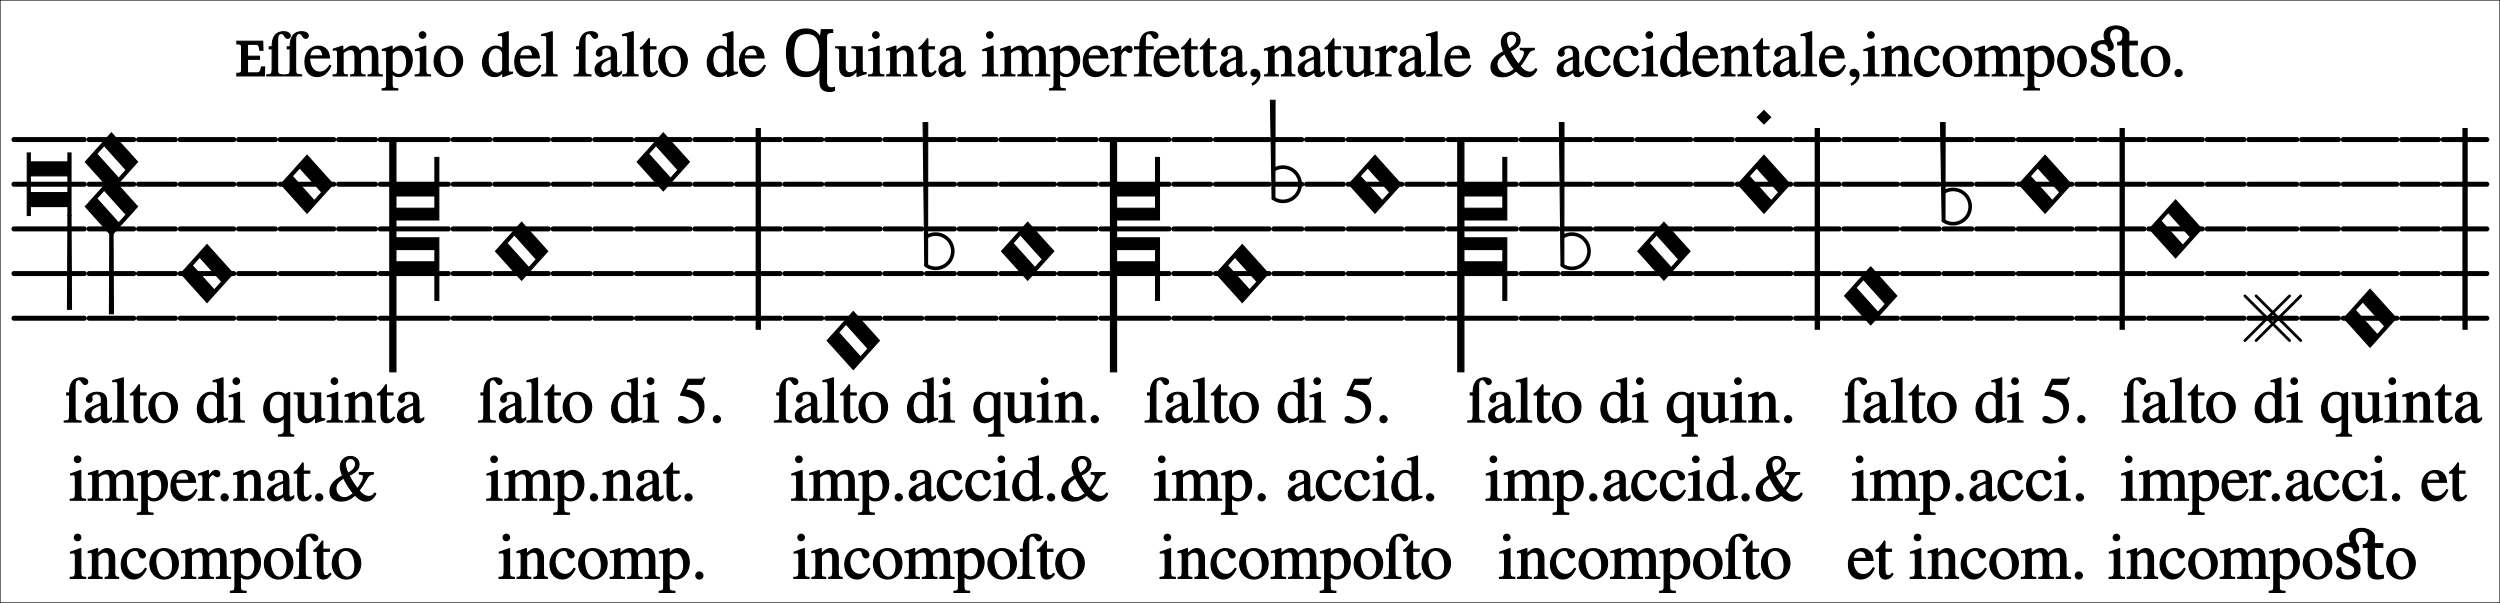
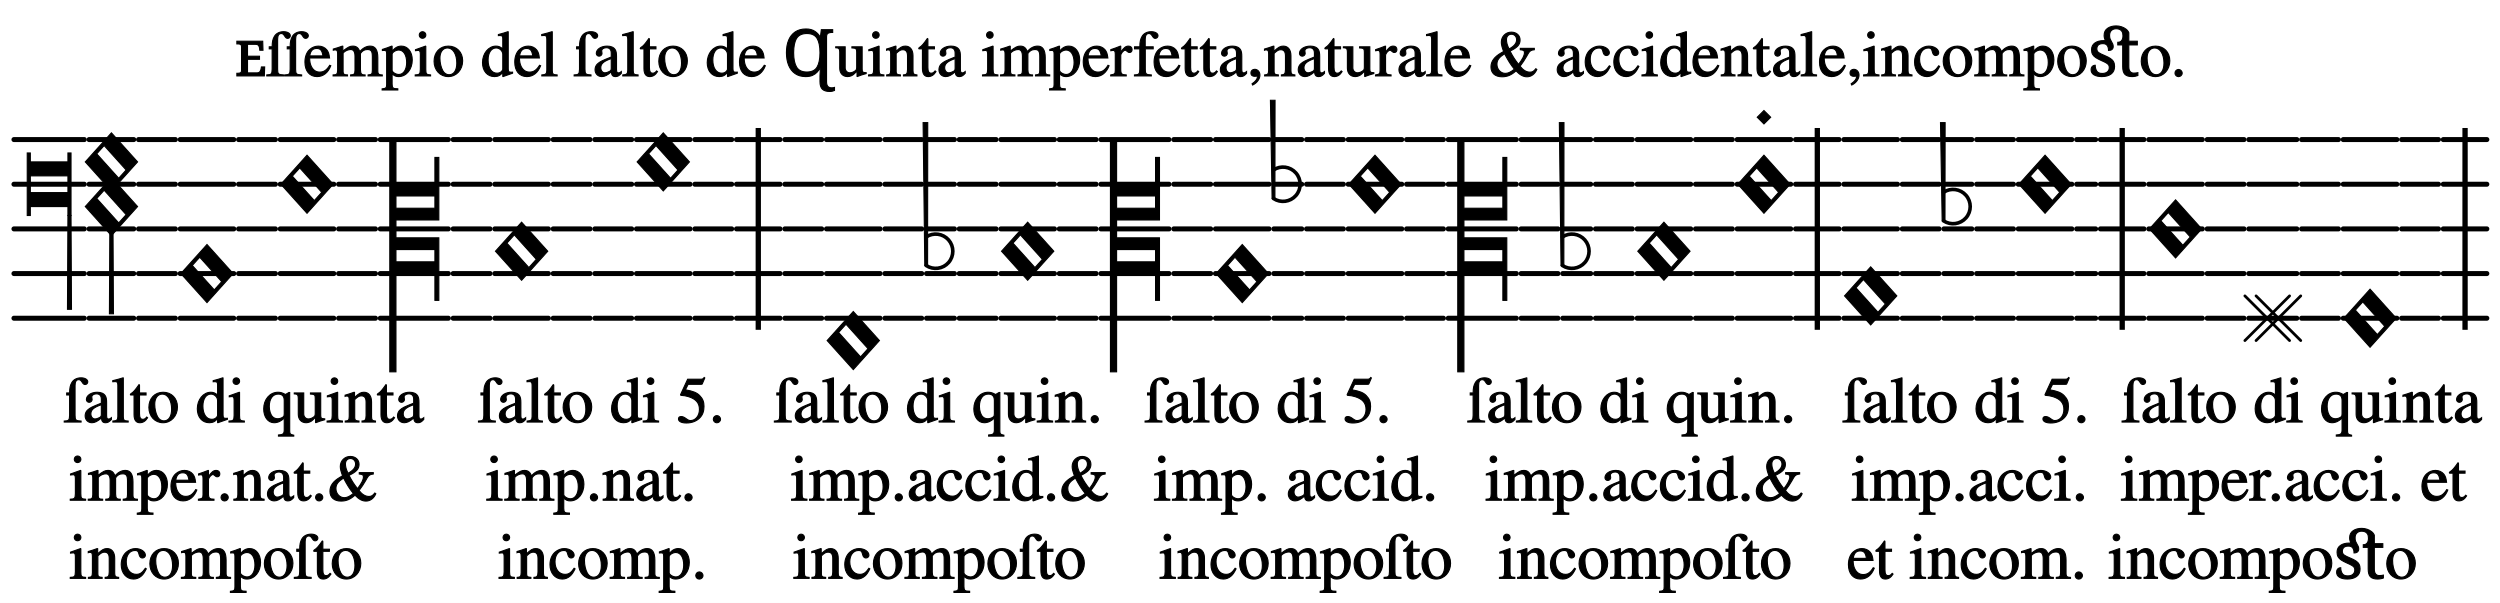
<svg xmlns="http://www.w3.org/2000/svg" xmlns:xlink="http://www.w3.org/1999/xlink" stroke="black" width="1119.5" viewBox="0 0 2239.0 540.0" id="b1-c37-m1-a" version="1.1">
-   <rect width="100%" height="100%" fill="white" />
+   <rect width="100%" height="100%" fill="white" stroke-width="0" />
  <defs>
    <g id="semibrevis-1">
      <line x1="2.5" y1="35.0" x2="50.5" y2="35.0" stroke-width="4.5" stroke-linecap="round" />
      <line x1="2.5" y1="75.0" x2="50.5" y2="75.0" stroke-width="4.5" stroke-linecap="round" />
      <line x1="2.5" y1="115.0" x2="50.5" y2="115.0" stroke-width="4.5" stroke-linecap="round" />
      <line x1="2.5" y1="155.0" x2="50.5" y2="155.0" stroke-width="4.5" stroke-linecap="round" />
      <line x1="2.5" y1="195.0" x2="50.5" y2="195.0" stroke-width="4.5" stroke-linecap="round" />
      <path fill-rule="evenodd" fill="black" d="M26.5 221.0 L3.1 195.0 L26.5 169.0 L49.9 195.0 zM33.022 209.665 L13.302 187.753 L19.978 180.335 L39.698 202.247 z" />
    </g>
    <g id="sharp-1">
      <line x1="2.5" y1="35.0" x2="45.5" y2="35.0" stroke-width="4.5" stroke-linecap="round" />
      <line x1="2.5" y1="75.0" x2="45.5" y2="75.0" stroke-width="4.5" stroke-linecap="round" />
      <line x1="2.5" y1="115.0" x2="45.5" y2="115.0" stroke-width="4.5" stroke-linecap="round" />
      <line x1="2.5" y1="155.0" x2="45.5" y2="155.0" stroke-width="4.5" stroke-linecap="round" />
      <line x1="2.5" y1="195.0" x2="45.5" y2="195.0" stroke-width="4.5" stroke-linecap="round" />
      <line x1="49.0" y1="215.0" x2="9.0" y2="175.0" stroke-width="2.5" stroke-linecap="round" />
      <line x1="49.0" y1="175.0" x2="9.0" y2="215.0" stroke-width="2.5" stroke-linecap="round" />
      <line x1="39.0" y1="215.0" x2="-1.0" y2="175.0" stroke-width="2.5" stroke-linecap="round" />
      <line x1="39.0" y1="175.0" x2="-1.0" y2="215.0" stroke-width="2.5" stroke-linecap="round" />
    </g>
    <g id="semibrevis-5">
      <line x1="2.5" y1="35.0" x2="50.5" y2="35.0" stroke-width="4.5" stroke-linecap="round" />
      <line x1="2.5" y1="75.0" x2="50.5" y2="75.0" stroke-width="4.5" stroke-linecap="round" />
      <line x1="2.5" y1="115.0" x2="50.5" y2="115.0" stroke-width="4.5" stroke-linecap="round" />
      <line x1="2.5" y1="155.0" x2="50.5" y2="155.0" stroke-width="4.5" stroke-linecap="round" />
      <line x1="2.5" y1="195.0" x2="50.5" y2="195.0" stroke-width="4.5" stroke-linecap="round" />
      <path fill-rule="evenodd" fill="black" d="M26.5 141.0 L3.1 115.0 L26.5 89.0 L49.9 115.0 zM33.022 129.665 L13.302 107.753 L19.978 100.335 L39.698 122.247 z" />
    </g>
    <g id="blank-22">
      <line x1="2.5" y1="35.0" x2="19.5" y2="35.0" stroke-width="4.5" stroke-linecap="round" />
      <line x1="2.5" y1="75.0" x2="19.5" y2="75.0" stroke-width="4.5" stroke-linecap="round" />
      <line x1="2.5" y1="115.0" x2="19.5" y2="115.0" stroke-width="4.5" stroke-linecap="round" />
      <line x1="2.5" y1="155.0" x2="19.5" y2="155.0" stroke-width="4.5" stroke-linecap="round" />
      <line x1="2.5" y1="195.0" x2="19.5" y2="195.0" stroke-width="4.5" stroke-linecap="round" />
    </g>
    <g id="flat-6">
      <line x1="2.5" y1="35.0" x2="27.5" y2="35.0" stroke-width="4.5" stroke-linecap="round" />
      <line x1="2.5" y1="75.0" x2="27.5" y2="75.0" stroke-width="4.5" stroke-linecap="round" />
      <line x1="2.5" y1="115.0" x2="27.5" y2="115.0" stroke-width="4.5" stroke-linecap="round" />
      <line x1="2.5" y1="155.0" x2="27.5" y2="155.0" stroke-width="4.5" stroke-linecap="round" />
      <line x1="2.5" y1="195.0" x2="27.5" y2="195.0" stroke-width="4.5" stroke-linecap="round" />
      <path stroke="black" fill="none" stroke-width="3.25" stroke-linecap="round" d="M2.2 107.8 A15.36 15.36 0 1 0 2.2 82.2 " />
      <path fill="black" d="M0.95 107.8 L3.45 107.8 L3.575 19.8 L-0.55 19.8 z" />
    </g>
    <g id="semibrevis-2">
      <line x1="2.5" y1="35.0" x2="50.5" y2="35.0" stroke-width="4.5" stroke-linecap="round" />
      <line x1="2.5" y1="75.0" x2="50.5" y2="75.0" stroke-width="4.5" stroke-linecap="round" />
      <line x1="2.5" y1="115.0" x2="50.5" y2="115.0" stroke-width="4.5" stroke-linecap="round" />
      <line x1="2.5" y1="155.0" x2="50.5" y2="155.0" stroke-width="4.5" stroke-linecap="round" />
      <line x1="2.5" y1="195.0" x2="50.5" y2="195.0" stroke-width="4.5" stroke-linecap="round" />
      <path fill-rule="evenodd" fill="black" d="M26.5 201.0 L3.1 175.0 L26.5 149.0 L49.9 175.0 zM33.022 189.665 L13.302 167.753 L19.978 160.335 L39.698 182.247 z" />
    </g>
    <g id="semibrevis-dot-7">
      <line x1="2.5" y1="35.0" x2="50.5" y2="35.0" stroke-width="4.5" stroke-linecap="round" />
      <line x1="2.5" y1="75.0" x2="50.5" y2="75.0" stroke-width="4.5" stroke-linecap="round" />
      <line x1="2.5" y1="115.0" x2="50.5" y2="115.0" stroke-width="4.5" stroke-linecap="round" />
      <line x1="2.5" y1="155.0" x2="50.5" y2="155.0" stroke-width="4.5" stroke-linecap="round" />
      <line x1="2.5" y1="195.0" x2="50.5" y2="195.0" stroke-width="4.5" stroke-linecap="round" />
      <path fill-rule="evenodd" fill="black" d="M26.5 101.0 L3.1 75.0 L26.5 49.0 L49.9 75.0 zM33.022 89.665 L13.302 67.753 L19.978 60.335 L39.698 82.247 z" />
      <path fill="black" d="M26.5 21.0 L20.5 15.0 L26.5 9.0 L32.5 15.0 z" />
    </g>
    <g id="flat-7">
      <line x1="2.5" y1="35.0" x2="27.5" y2="35.0" stroke-width="4.5" stroke-linecap="round" />
      <line x1="2.5" y1="75.0" x2="27.5" y2="75.0" stroke-width="4.5" stroke-linecap="round" />
      <line x1="2.5" y1="115.0" x2="27.5" y2="115.0" stroke-width="4.5" stroke-linecap="round" />
      <line x1="2.5" y1="155.0" x2="27.5" y2="155.0" stroke-width="4.5" stroke-linecap="round" />
      <line x1="2.5" y1="195.0" x2="27.5" y2="195.0" stroke-width="4.5" stroke-linecap="round" />
      <path stroke="black" fill="none" stroke-width="3.25" stroke-linecap="round" d="M2.2 87.8 A15.36 15.36 0 1 0 2.2 62.2 " />
      <path fill="black" d="M0.95 87.8 L3.45 87.8 L3.575 -0.2 L-0.55 -0.2 z" />
    </g>
    <g id="flat-4">
      <line x1="2.5" y1="35.0" x2="27.5" y2="35.0" stroke-width="4.5" stroke-linecap="round" />
      <line x1="2.5" y1="75.0" x2="27.5" y2="75.0" stroke-width="4.5" stroke-linecap="round" />
      <line x1="2.5" y1="115.0" x2="27.5" y2="115.0" stroke-width="4.5" stroke-linecap="round" />
      <line x1="2.5" y1="155.0" x2="27.5" y2="155.0" stroke-width="4.5" stroke-linecap="round" />
      <line x1="2.5" y1="195.0" x2="27.5" y2="195.0" stroke-width="4.5" stroke-linecap="round" />
      <path stroke="black" fill="none" stroke-width="3.25" stroke-linecap="round" d="M2.2 147.8 A15.36 15.36 0 1 0 2.2 122.2 " />
      <path fill="black" d="M0.95 147.8 L3.45 147.8 L3.575 19.8 L-0.55 19.8 z" />
    </g>
    <g id="semibrevis-0">
      <line x1="2.5" y1="35.0" x2="50.5" y2="35.0" stroke-width="4.5" stroke-linecap="round" />
      <line x1="2.5" y1="75.0" x2="50.5" y2="75.0" stroke-width="4.5" stroke-linecap="round" />
      <line x1="2.5" y1="115.0" x2="50.5" y2="115.0" stroke-width="4.5" stroke-linecap="round" />
      <line x1="2.5" y1="155.0" x2="50.5" y2="155.0" stroke-width="4.5" stroke-linecap="round" />
      <line x1="2.5" y1="195.0" x2="50.5" y2="195.0" stroke-width="4.5" stroke-linecap="round" />
      <path fill-rule="evenodd" fill="black" d="M26.5 241.0 L3.1 215.0 L26.5 189.0 L49.9 215.0 zM33.022 229.665 L13.302 207.753 L19.978 200.335 L39.698 222.247 z" />
    </g>
    <g id="simple-barline">
      <line x1="2.5" y1="35.0" x2="41.5" y2="35.0" stroke-width="4.5" stroke-linecap="round" />
      <line x1="2.5" y1="75.0" x2="41.5" y2="75.0" stroke-width="4.5" stroke-linecap="round" />
      <line x1="2.5" y1="115.0" x2="41.5" y2="115.0" stroke-width="4.5" stroke-linecap="round" />
      <line x1="2.5" y1="155.0" x2="41.5" y2="155.0" stroke-width="4.5" stroke-linecap="round" />
      <line x1="2.5" y1="195.0" x2="41.5" y2="195.0" stroke-width="4.5" stroke-linecap="round" />
      <line x1="22.0" y1="203.0" x2="22.0" y2="27.0" stroke-width="4.75" stroke-linecap="square" />
    </g>
    <g id="semibrevis-8">
      <line x1="2.5" y1="35.0" x2="50.5" y2="35.0" stroke-width="4.5" stroke-linecap="round" />
      <line x1="2.5" y1="75.0" x2="50.5" y2="75.0" stroke-width="4.5" stroke-linecap="round" />
      <line x1="2.5" y1="115.0" x2="50.5" y2="115.0" stroke-width="4.5" stroke-linecap="round" />
      <line x1="2.5" y1="155.0" x2="50.5" y2="155.0" stroke-width="4.5" stroke-linecap="round" />
      <line x1="2.5" y1="195.0" x2="50.5" y2="195.0" stroke-width="4.5" stroke-linecap="round" />
      <path fill-rule="evenodd" fill="black" d="M26.5 81.0 L3.1 55.0 L26.5 29.0 L49.9 55.0 zM33.022 69.665 L13.302 47.753 L19.978 40.335 L39.698 62.247 z" />
    </g>
    <g id="semibrevis-4">
      <line x1="2.5" y1="35.0" x2="50.5" y2="35.0" stroke-width="4.5" stroke-linecap="round" />
      <line x1="2.5" y1="75.0" x2="50.5" y2="75.0" stroke-width="4.5" stroke-linecap="round" />
      <line x1="2.5" y1="115.0" x2="50.5" y2="115.0" stroke-width="4.5" stroke-linecap="round" />
      <line x1="2.5" y1="155.0" x2="50.5" y2="155.0" stroke-width="4.5" stroke-linecap="round" />
      <line x1="2.5" y1="195.0" x2="50.5" y2="195.0" stroke-width="4.5" stroke-linecap="round" />
      <path fill-rule="evenodd" fill="black" d="M26.5 161.0 L3.1 135.0 L26.5 109.0 L49.9 135.0 zM33.022 149.665 L13.302 127.753 L19.978 120.335 L39.698 142.247 z" />
    </g>
    <g id="c-clef-5">
      <line x1="2.5" y1="35.0" x2="63.5" y2="35.0" stroke-width="4.5" stroke-linecap="round" />
      <line x1="2.5" y1="75.0" x2="63.5" y2="75.0" stroke-width="4.5" stroke-linecap="round" />
      <line x1="2.5" y1="115.0" x2="63.5" y2="115.0" stroke-width="4.5" stroke-linecap="round" />
      <line x1="2.5" y1="155.0" x2="63.5" y2="155.0" stroke-width="4.5" stroke-linecap="round" />
      <line x1="2.5" y1="195.0" x2="63.5" y2="195.0" stroke-width="4.5" stroke-linecap="round" />
      <path fill-rule="evenodd" color="black" d="M11.05 35.0 L11.05 243.0 L16.55 243.0 L16.55 155.0 L51.45 155.0 L51.45 179.0 L54.95 179.0 L54.95 123.0 L16.55 123.0 L16.55 107.0 L54.95 107.0 L54.95 51.0 L51.45 51.0 L51.45 75.0 L16.55 75.0 L16.55 35.0 zM16.55 144.5 L51.45 144.5 L51.45 133.5 L16.55 133.5 zM16.55 96.5 L51.45 96.5 L51.45 85.5 L16.55 85.5 z" />
    </g>
    <g id="semibrevis-7">
      <line x1="2.5" y1="35.0" x2="50.5" y2="35.0" stroke-width="4.5" stroke-linecap="round" />
      <line x1="2.5" y1="75.0" x2="50.5" y2="75.0" stroke-width="4.5" stroke-linecap="round" />
      <line x1="2.5" y1="115.0" x2="50.5" y2="115.0" stroke-width="4.5" stroke-linecap="round" />
      <line x1="2.5" y1="155.0" x2="50.5" y2="155.0" stroke-width="4.5" stroke-linecap="round" />
      <line x1="2.5" y1="195.0" x2="50.5" y2="195.0" stroke-width="4.5" stroke-linecap="round" />
      <path fill-rule="evenodd" fill="black" d="M26.5 101.0 L3.1 75.0 L26.5 49.0 L49.9 75.0 zM33.022 89.665 L13.302 67.753 L19.978 60.335 L39.698 82.247 z" />
    </g>
    <g id="semibrevis-3">
      <line x1="2.5" y1="35.0" x2="50.5" y2="35.0" stroke-width="4.5" stroke-linecap="round" />
      <line x1="2.5" y1="75.0" x2="50.5" y2="75.0" stroke-width="4.5" stroke-linecap="round" />
      <line x1="2.5" y1="115.0" x2="50.5" y2="115.0" stroke-width="4.5" stroke-linecap="round" />
      <line x1="2.5" y1="155.0" x2="50.5" y2="155.0" stroke-width="4.5" stroke-linecap="round" />
      <line x1="2.5" y1="195.0" x2="50.5" y2="195.0" stroke-width="4.5" stroke-linecap="round" />
      <path fill-rule="evenodd" fill="black" d="M26.5 181.0 L3.1 155.0 L26.5 129.0 L49.9 155.0 zM33.022 169.665 L13.302 147.753 L19.978 140.335 L39.698 162.247 z" />
    </g>
    <g id="blank-38">
      <line x1="2.5" y1="35.0" x2="35.5" y2="35.0" stroke-width="4.5" stroke-linecap="round" />
      <line x1="2.5" y1="75.0" x2="35.5" y2="75.0" stroke-width="4.5" stroke-linecap="round" />
      <line x1="2.5" y1="115.0" x2="35.5" y2="115.0" stroke-width="4.5" stroke-linecap="round" />
      <line x1="2.5" y1="155.0" x2="35.5" y2="155.0" stroke-width="4.5" stroke-linecap="round" />
      <line x1="2.5" y1="195.0" x2="35.5" y2="195.0" stroke-width="4.5" stroke-linecap="round" />
    </g>
    <g id="f-clef-part-7">
      <line x1="2.5" y1="35.0" x2="42.5" y2="35.0" stroke-width="4.5" stroke-linecap="round" />
      <line x1="2.5" y1="75.0" x2="42.5" y2="75.0" stroke-width="4.5" stroke-linecap="round" />
      <line x1="2.5" y1="115.0" x2="42.5" y2="115.0" stroke-width="4.5" stroke-linecap="round" />
      <line x1="2.5" y1="155.0" x2="42.5" y2="155.0" stroke-width="4.5" stroke-linecap="round" />
      <line x1="2.5" y1="195.0" x2="42.5" y2="195.0" stroke-width="4.5" stroke-linecap="round" />
      <path fill="black" d="M21.125 107.0 L23.875 107.0 L24.288 191.0 L20.712 191.0 z" />
      <path fill-rule="evenodd" fill="black" d="M22.5 121.0 L-0.9 95.0 L22.5 69.0 L45.9 95.0 zM29.022 109.665 L9.302 87.753 L15.978 80.335 L35.698 102.247 z" />
      <path fill-rule="evenodd" fill="black" d="M22.5 81.0 L-0.9 55.0 L22.5 29.0 L45.9 55.0 zM29.022 69.665 L9.302 47.753 L15.978 40.335 L35.698 62.247 z" />
    </g>
    <g id="maxima-7">
      <line x1="2.5" y1="35.0" x2="65.5" y2="35.0" stroke-width="4.5" stroke-linecap="round" />
      <line x1="2.5" y1="75.0" x2="65.5" y2="75.0" stroke-width="4.5" stroke-linecap="round" />
      <line x1="2.5" y1="115.0" x2="65.5" y2="115.0" stroke-width="4.5" stroke-linecap="round" />
      <line x1="2.5" y1="155.0" x2="65.5" y2="155.0" stroke-width="4.5" stroke-linecap="round" />
      <line x1="2.5" y1="195.0" x2="65.5" y2="195.0" stroke-width="4.5" stroke-linecap="round" />
      <path fill-rule="evenodd" fill="black" d="M14.4 103.0 L14.4 47.0 L17.15 47.0 L17.15 95.0 L50.85 95.0 L50.85 47.0 L53.6 47.0 L53.6 103.0 L50.85 103.0 L50.85 55.0 L17.15 55.0 L17.15 103.0 zM17.15 67.5 L17.15 82.5 L50.85 82.5 L50.85 67.5 z" />
      <path fill="black" d="M50.85 103.0 L53.6 103.0 L54.012 187.0 L50.438 187.0 z" />
    </g>
  </defs>
-   <text x="1888" y="518" font-size="58" text-anchor="left" alignment-baseline="hanging" font-weight="normal" font-family="Times, serif" font-style="normal" stroke="black" fill="black">incompoﬆo</text>
-   <text x="1654" y="518" font-size="58" text-anchor="left" alignment-baseline="hanging" font-weight="normal" font-family="Times, serif" font-style="normal" stroke="black" fill="black">et incom.</text>
-   <text x="1342" y="518" font-size="58" text-anchor="left" alignment-baseline="hanging" font-weight="normal" font-family="Times, serif" font-style="normal" stroke="black" fill="black">incompoſto</text>
-   <text x="1038" y="518" font-size="58" text-anchor="left" alignment-baseline="hanging" font-weight="normal" font-family="Times, serif" font-style="normal" stroke="black" fill="black">incompoſto</text>
-   <text x="710" y="518" font-size="58" text-anchor="left" alignment-baseline="hanging" font-weight="normal" font-family="Times, serif" font-style="normal" stroke="black" fill="black">incompoſto</text>
-   <text x="446" y="518" font-size="58" text-anchor="left" alignment-baseline="hanging" font-weight="normal" font-family="Times, serif" font-style="normal" stroke="black" fill="black">incomp.</text>
-   <text x="62" y="518" font-size="58" text-anchor="left" alignment-baseline="hanging" font-weight="normal" font-family="Times, serif" font-style="normal" stroke="black" fill="black">incompoſto</text>
-   <text x="1899" y="448" font-size="58" text-anchor="left" alignment-baseline="hanging" font-weight="normal" font-family="Times, serif" font-style="normal" stroke="black" fill="black">imper.acci. et</text>
-   <text x="1658" y="448" font-size="58" text-anchor="left" alignment-baseline="hanging" font-weight="normal" font-family="Times, serif" font-style="normal" stroke="black" fill="black">imp.acci.</text>
-   <text x="1330" y="448" font-size="58" text-anchor="left" alignment-baseline="hanging" font-weight="normal" font-family="Times, serif" font-style="normal" stroke="black" fill="black">imp.accid.&amp;</text>
-   <text x="1033" y="448" font-size="58" text-anchor="left" alignment-baseline="hanging" font-weight="normal" font-family="Times, serif" font-style="normal" stroke="black" fill="black">imp. accid.</text>
-   <text x="708" y="448" font-size="58" text-anchor="left" alignment-baseline="hanging" font-weight="normal" font-family="Times, serif" font-style="normal" stroke="black" fill="black">imp.accid.&amp;</text>
-   <text x="435" y="448" font-size="58" text-anchor="left" alignment-baseline="hanging" font-weight="normal" font-family="Times, serif" font-style="normal" stroke="black" fill="black">imp.nat.</text>
-   <text x="62" y="448" font-size="58" text-anchor="left" alignment-baseline="hanging" font-weight="normal" font-family="Times, serif" font-style="normal" stroke="black" fill="black">imper.nat.&amp;</text>
-   <text x="1901" y="378" font-size="58" text-anchor="left" alignment-baseline="hanging" font-weight="normal" font-family="Times, serif" font-style="normal" stroke="black" fill="black">ſalto di quinta</text>
-   <text x="1651" y="378" font-size="58" text-anchor="left" alignment-baseline="hanging" font-weight="normal" font-family="Times, serif" font-style="normal" stroke="black" fill="black">ſalto di 5.</text>
-   <text x="1315" y="378" font-size="58" text-anchor="left" alignment-baseline="hanging" font-weight="normal" font-family="Times, serif" font-style="normal" stroke="black" fill="black">ſalto di quin.</text>
-   <text x="1026" y="378" font-size="58" text-anchor="left" alignment-baseline="hanging" font-weight="normal" font-family="Times, serif" font-style="normal" stroke="black" fill="black">ſalto di 5.</text>
-   <text x="694" y="378" font-size="58" text-anchor="left" alignment-baseline="hanging" font-weight="normal" font-family="Times, serif" font-style="normal" stroke="black" fill="black">ſalto di quin.</text>
-   <text x="429" y="378" font-size="58" text-anchor="left" alignment-baseline="hanging" font-weight="normal" font-family="Times, serif" font-style="normal" stroke="black" fill="black">ſalto di 5.</text>
-   <text x="58" y="378" font-size="58" text-anchor="left" alignment-baseline="hanging" font-weight="normal" font-family="Times, serif" font-style="normal" stroke="black" fill="black">ſalto di quinta</text>
+   <text x="1888" y="518" font-size="58" text-anchor="left" alignment-baseline="baseline" font-weight="normal" font-family="Times, serif" font-style="normal" stroke="black" fill="black">incompoﬆo</text>
+   <text x="1654" y="518" font-size="58" text-anchor="left" alignment-baseline="baseline" font-weight="normal" font-family="Times, serif" font-style="normal" stroke="black" fill="black">et incom.</text>
+   <text x="1342" y="518" font-size="58" text-anchor="left" alignment-baseline="baseline" font-weight="normal" font-family="Times, serif" font-style="normal" stroke="black" fill="black">incompoſto</text>
+   <text x="1038" y="518" font-size="58" text-anchor="left" alignment-baseline="baseline" font-weight="normal" font-family="Times, serif" font-style="normal" stroke="black" fill="black">incompoſto</text>
+   <text x="710" y="518" font-size="58" text-anchor="left" alignment-baseline="baseline" font-weight="normal" font-family="Times, serif" font-style="normal" stroke="black" fill="black">incompoſto</text>
+   <text x="446" y="518" font-size="58" text-anchor="left" alignment-baseline="baseline" font-weight="normal" font-family="Times, serif" font-style="normal" stroke="black" fill="black">incomp.</text>
+   <text x="62" y="518" font-size="58" text-anchor="left" alignment-baseline="baseline" font-weight="normal" font-family="Times, serif" font-style="normal" stroke="black" fill="black">incompoſto</text>
+   <text x="1899" y="448" font-size="58" text-anchor="left" alignment-baseline="baseline" font-weight="normal" font-family="Times, serif" font-style="normal" stroke="black" fill="black">imper.acci. et</text>
+   <text x="1658" y="448" font-size="58" text-anchor="left" alignment-baseline="baseline" font-weight="normal" font-family="Times, serif" font-style="normal" stroke="black" fill="black">imp.acci.</text>
+   <text x="1330" y="448" font-size="58" text-anchor="left" alignment-baseline="baseline" font-weight="normal" font-family="Times, serif" font-style="normal" stroke="black" fill="black">imp.accid.&amp;</text>
+   <text x="1033" y="448" font-size="58" text-anchor="left" alignment-baseline="baseline" font-weight="normal" font-family="Times, serif" font-style="normal" stroke="black" fill="black">imp. accid.</text>
+   <text x="708" y="448" font-size="58" text-anchor="left" alignment-baseline="baseline" font-weight="normal" font-family="Times, serif" font-style="normal" stroke="black" fill="black">imp.accid.&amp;</text>
+   <text x="435" y="448" font-size="58" text-anchor="left" alignment-baseline="baseline" font-weight="normal" font-family="Times, serif" font-style="normal" stroke="black" fill="black">imp.nat.</text>
+   <text x="62" y="448" font-size="58" text-anchor="left" alignment-baseline="baseline" font-weight="normal" font-family="Times, serif" font-style="normal" stroke="black" fill="black">imper.nat.&amp;</text>
+   <text x="1901" y="378" font-size="58" text-anchor="left" alignment-baseline="baseline" font-weight="normal" font-family="Times, serif" font-style="normal" stroke="black" fill="black">ſalto di quinta</text>
+   <text x="1651" y="378" font-size="58" text-anchor="left" alignment-baseline="baseline" font-weight="normal" font-family="Times, serif" font-style="normal" stroke="black" fill="black">ſalto di 5.</text>
+   <text x="1315" y="378" font-size="58" text-anchor="left" alignment-baseline="baseline" font-weight="normal" font-family="Times, serif" font-style="normal" stroke="black" fill="black">ſalto di quin.</text>
+   <text x="1026" y="378" font-size="58" text-anchor="left" alignment-baseline="baseline" font-weight="normal" font-family="Times, serif" font-style="normal" stroke="black" fill="black">ſalto di 5.</text>
+   <text x="694" y="378" font-size="58" text-anchor="left" alignment-baseline="baseline" font-weight="normal" font-family="Times, serif" font-style="normal" stroke="black" fill="black">ſalto di quin.</text>
+   <text x="429" y="378" font-size="58" text-anchor="left" alignment-baseline="baseline" font-weight="normal" font-family="Times, serif" font-style="normal" stroke="black" fill="black">ſalto di 5.</text>
+   <text x="58" y="378" font-size="58" text-anchor="left" alignment-baseline="baseline" font-weight="normal" font-family="Times, serif" font-style="normal" stroke="black" fill="black">ſalto di quinta</text>
  <use xlink:href="#simple-barline" x="2185.705" y="90" />
  <use xlink:href="#blank-38" x="2148.411" y="90" />
  <use xlink:href="#semibrevis-1" x="2096.117" y="90" />
  <use xlink:href="#blank-38" x="2058.823" y="90" />
  <use xlink:href="#sharp-1" x="2011.528" y="90" />
  <use xlink:href="#blank-38" x="1974.234" y="90" />
  <use xlink:href="#semibrevis-5" x="1921.94" y="90" />
  <use xlink:href="#simple-barline" x="1878.646" y="90" />
  <use xlink:href="#blank-22" x="1857.352" y="90" />
  <use xlink:href="#semibrevis-7" x="1805.058" y="90" />
  <use xlink:href="#blank-38" x="1767.764" y="90" />
  <use xlink:href="#flat-6" x="1738.47" y="90" />
  <use xlink:href="#blank-38" x="1701.176" y="90" />
  <use xlink:href="#semibrevis-2" x="1648.882" y="90" />
  <use xlink:href="#simple-barline" x="1605.588" y="90" />
  <use xlink:href="#semibrevis-dot-7" x="1553.294" y="90" />
  <use xlink:href="#blank-38" x="1516" y="90" />
  <use xlink:href="#semibrevis-4" x="1463.706" y="90" />
  <use xlink:href="#blank-38" x="1426.411" y="90" />
  <use xlink:href="#flat-4" x="1397.117" y="90" />
  <use xlink:href="#blank-38" x="1359.823" y="90" />
  <use xlink:href="#c-clef-5" x="1294.529" y="90" />
  <use xlink:href="#blank-38" x="1257.235" y="90" />
  <use xlink:href="#semibrevis-7" x="1204.941" y="90" />
  <use xlink:href="#blank-38" x="1167.647" y="90" />
  <use xlink:href="#flat-7" x="1138.353" y="90" />
  <use xlink:href="#semibrevis-3" x="1086.059" y="90" />
  <use xlink:href="#blank-38" x="1048.765" y="90" />
  <use xlink:href="#c-clef-5" x="983.471" y="90" />
  <use xlink:href="#blank-38" x="946.177" y="90" />
  <use xlink:href="#semibrevis-4" x="893.883" y="90" />
  <use xlink:href="#blank-38" x="856.588" y="90" />
  <use xlink:href="#flat-4" x="827.294" y="90" />
  <use xlink:href="#blank-38" x="790" y="90" />
  <use xlink:href="#semibrevis-0" x="737.706" y="90" />
  <use xlink:href="#blank-38" x="700.412" y="90" />
  <use xlink:href="#simple-barline" x="657.118" y="90" />
  <use xlink:href="#blank-38" x="619.824" y="90" />
  <use xlink:href="#semibrevis-8" x="567.529" y="90" />
  <use xlink:href="#blank-38" x="530.235" y="90" />
  <use xlink:href="#blank-38" x="492.941" y="90" />
  <use xlink:href="#semibrevis-4" x="440.647" y="90" />
  <use xlink:href="#blank-38" x="403.353" y="90" />
  <use xlink:href="#c-clef-5" x="338.059" y="90" />
  <use xlink:href="#blank-38" x="300.765" y="90" />
  <use xlink:href="#semibrevis-7" x="248.471" y="90" />
  <use xlink:href="#blank-38" x="211.176" y="90" />
  <use xlink:href="#semibrevis-3" x="158.882" y="90" />
  <use xlink:href="#blank-38" x="121.588" y="90" />
  <use xlink:href="#f-clef-part-7" x="77.294" y="90" />
  <use xlink:href="#maxima-7" x="10" y="90" />
-   <text x="210" y="68" font-size="58" text-anchor="left" alignment-baseline="hanging" textLength="1805" font-weight="normal" font-family="Times, serif" font-style="normal" stroke="black" fill="black">ᴇſſempio del ſalto de Ɋuinta imperfetta,naturale &amp; accidentale,incompoﬆo.</text>
+   <text x="210" y="68" font-size="58" text-anchor="left" alignment-baseline="baseline" textLength="1805" font-weight="normal" font-family="Times, serif" font-style="normal" stroke="black" fill="black">ᴇſſempio del ſalto de Ɋuinta imperfetta,naturale &amp; accidentale,incompoﬆo.</text>
</svg>
